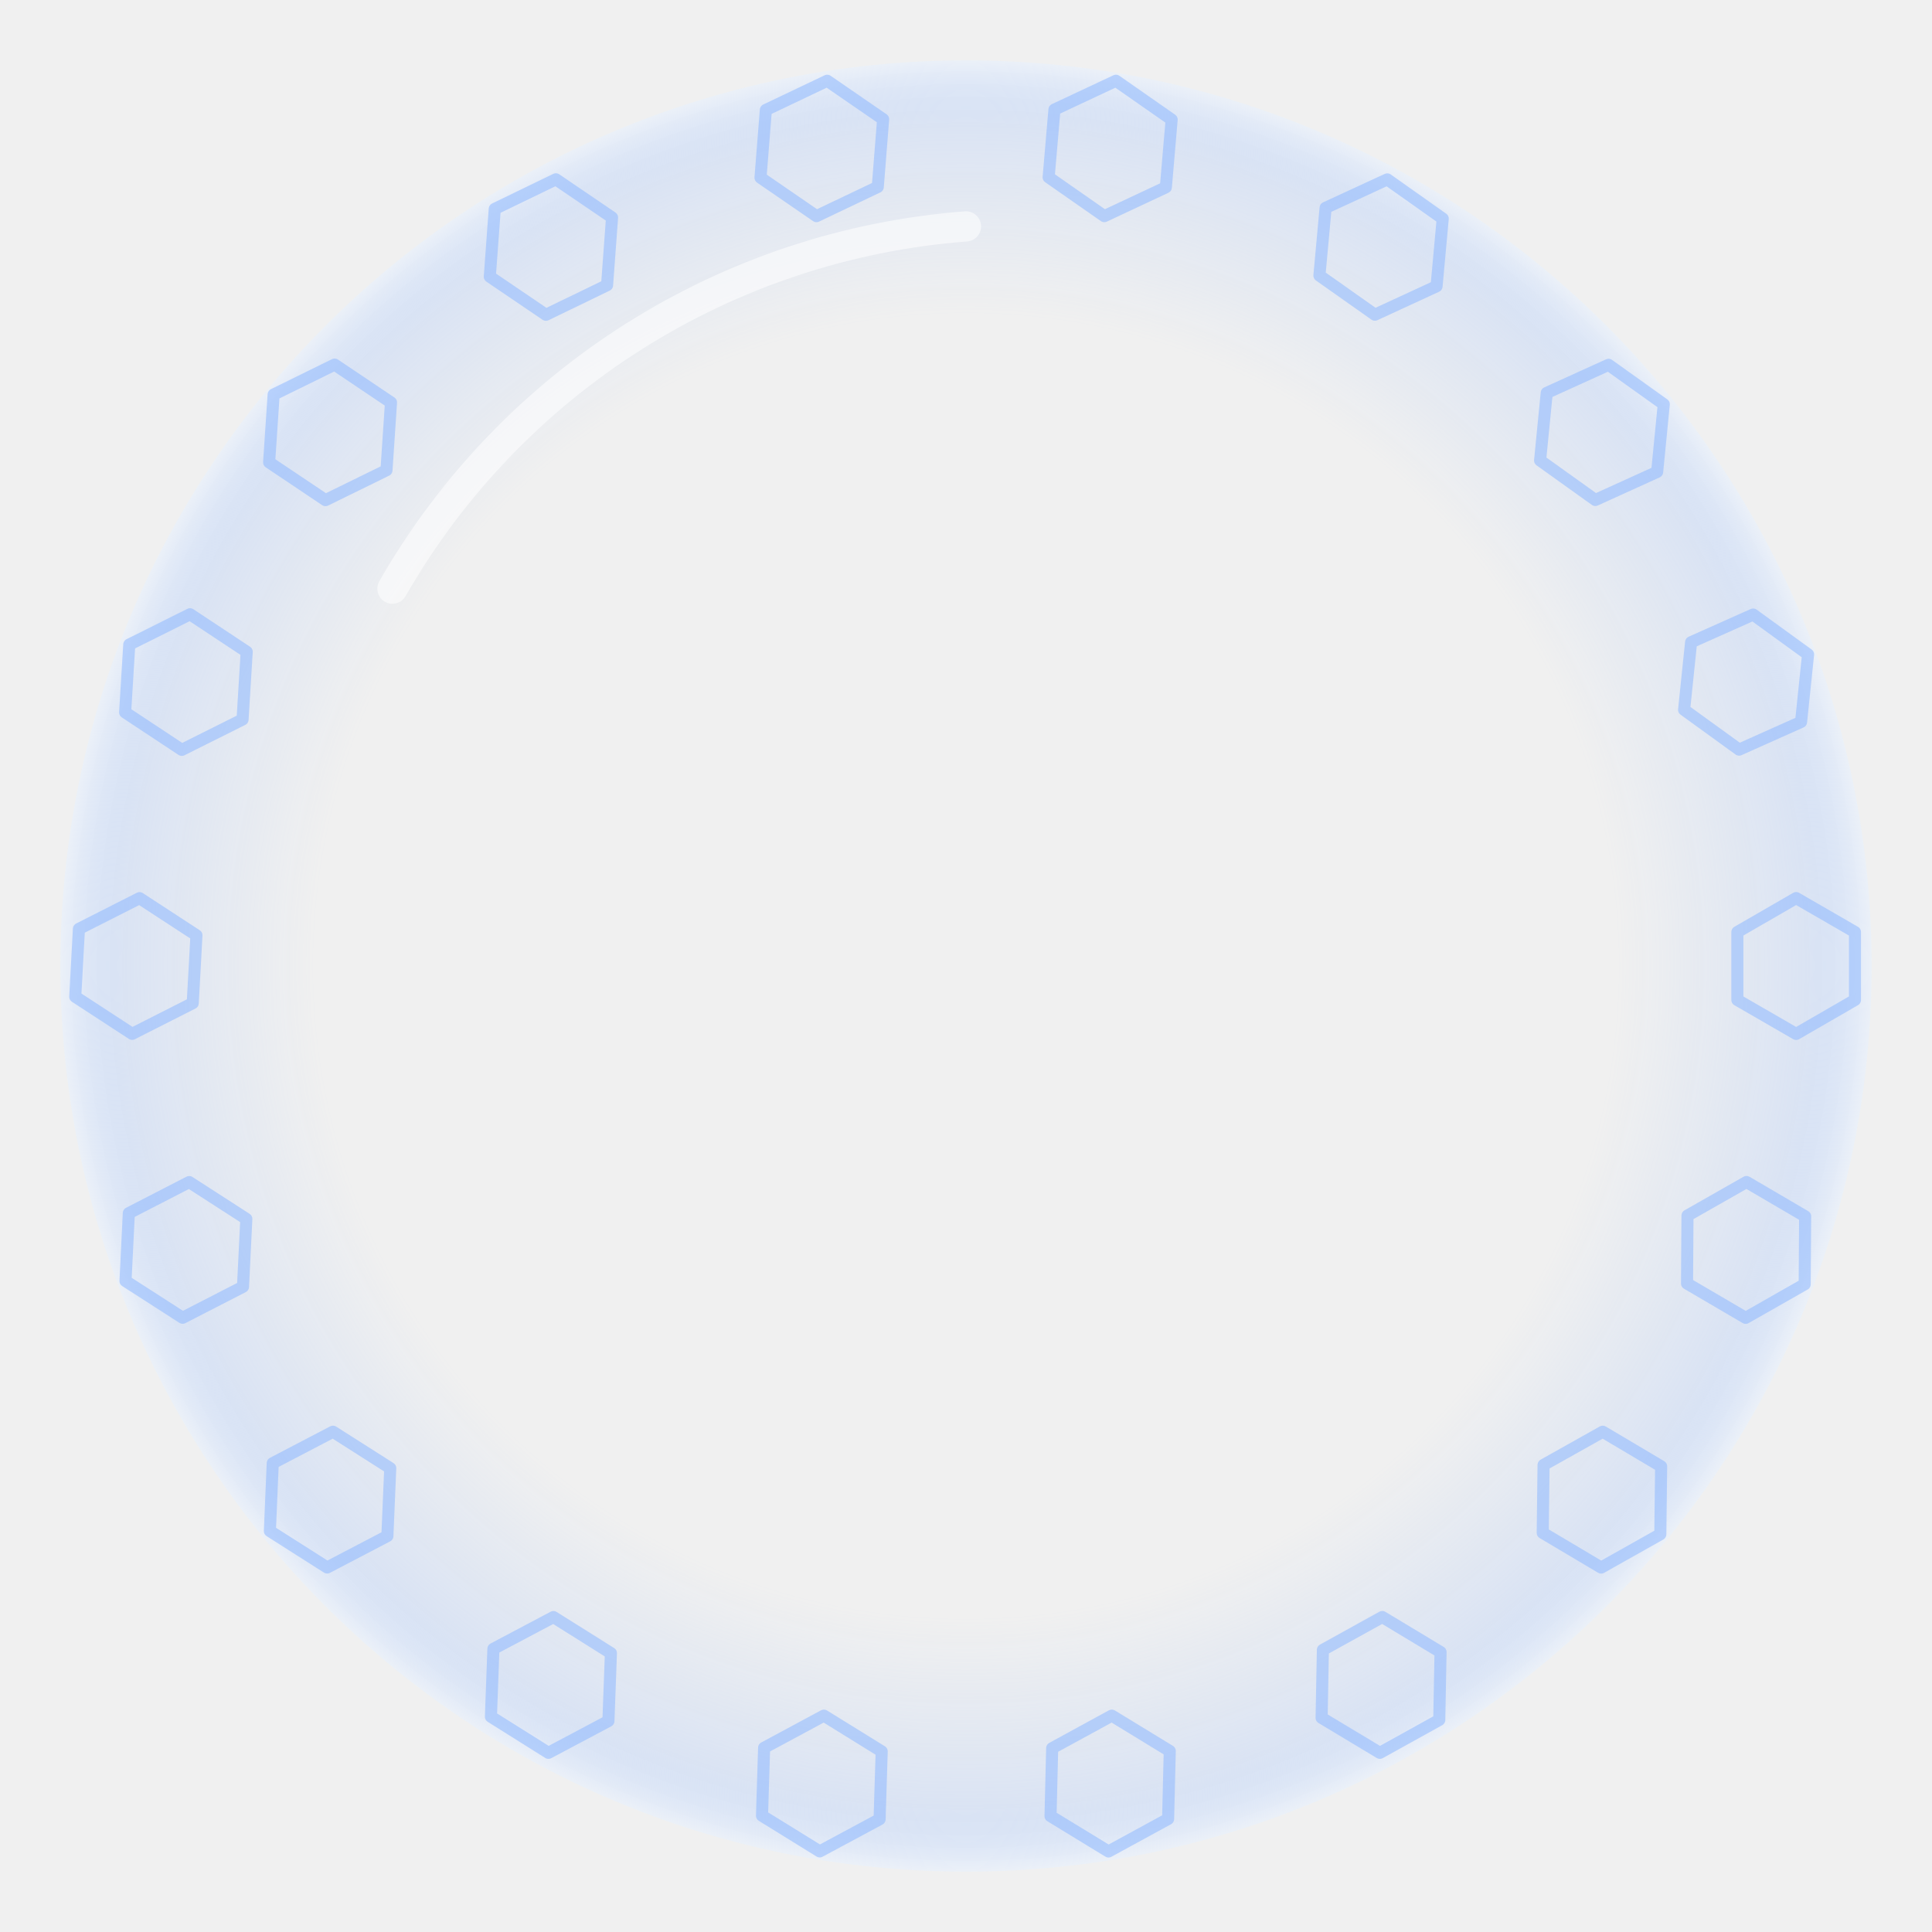
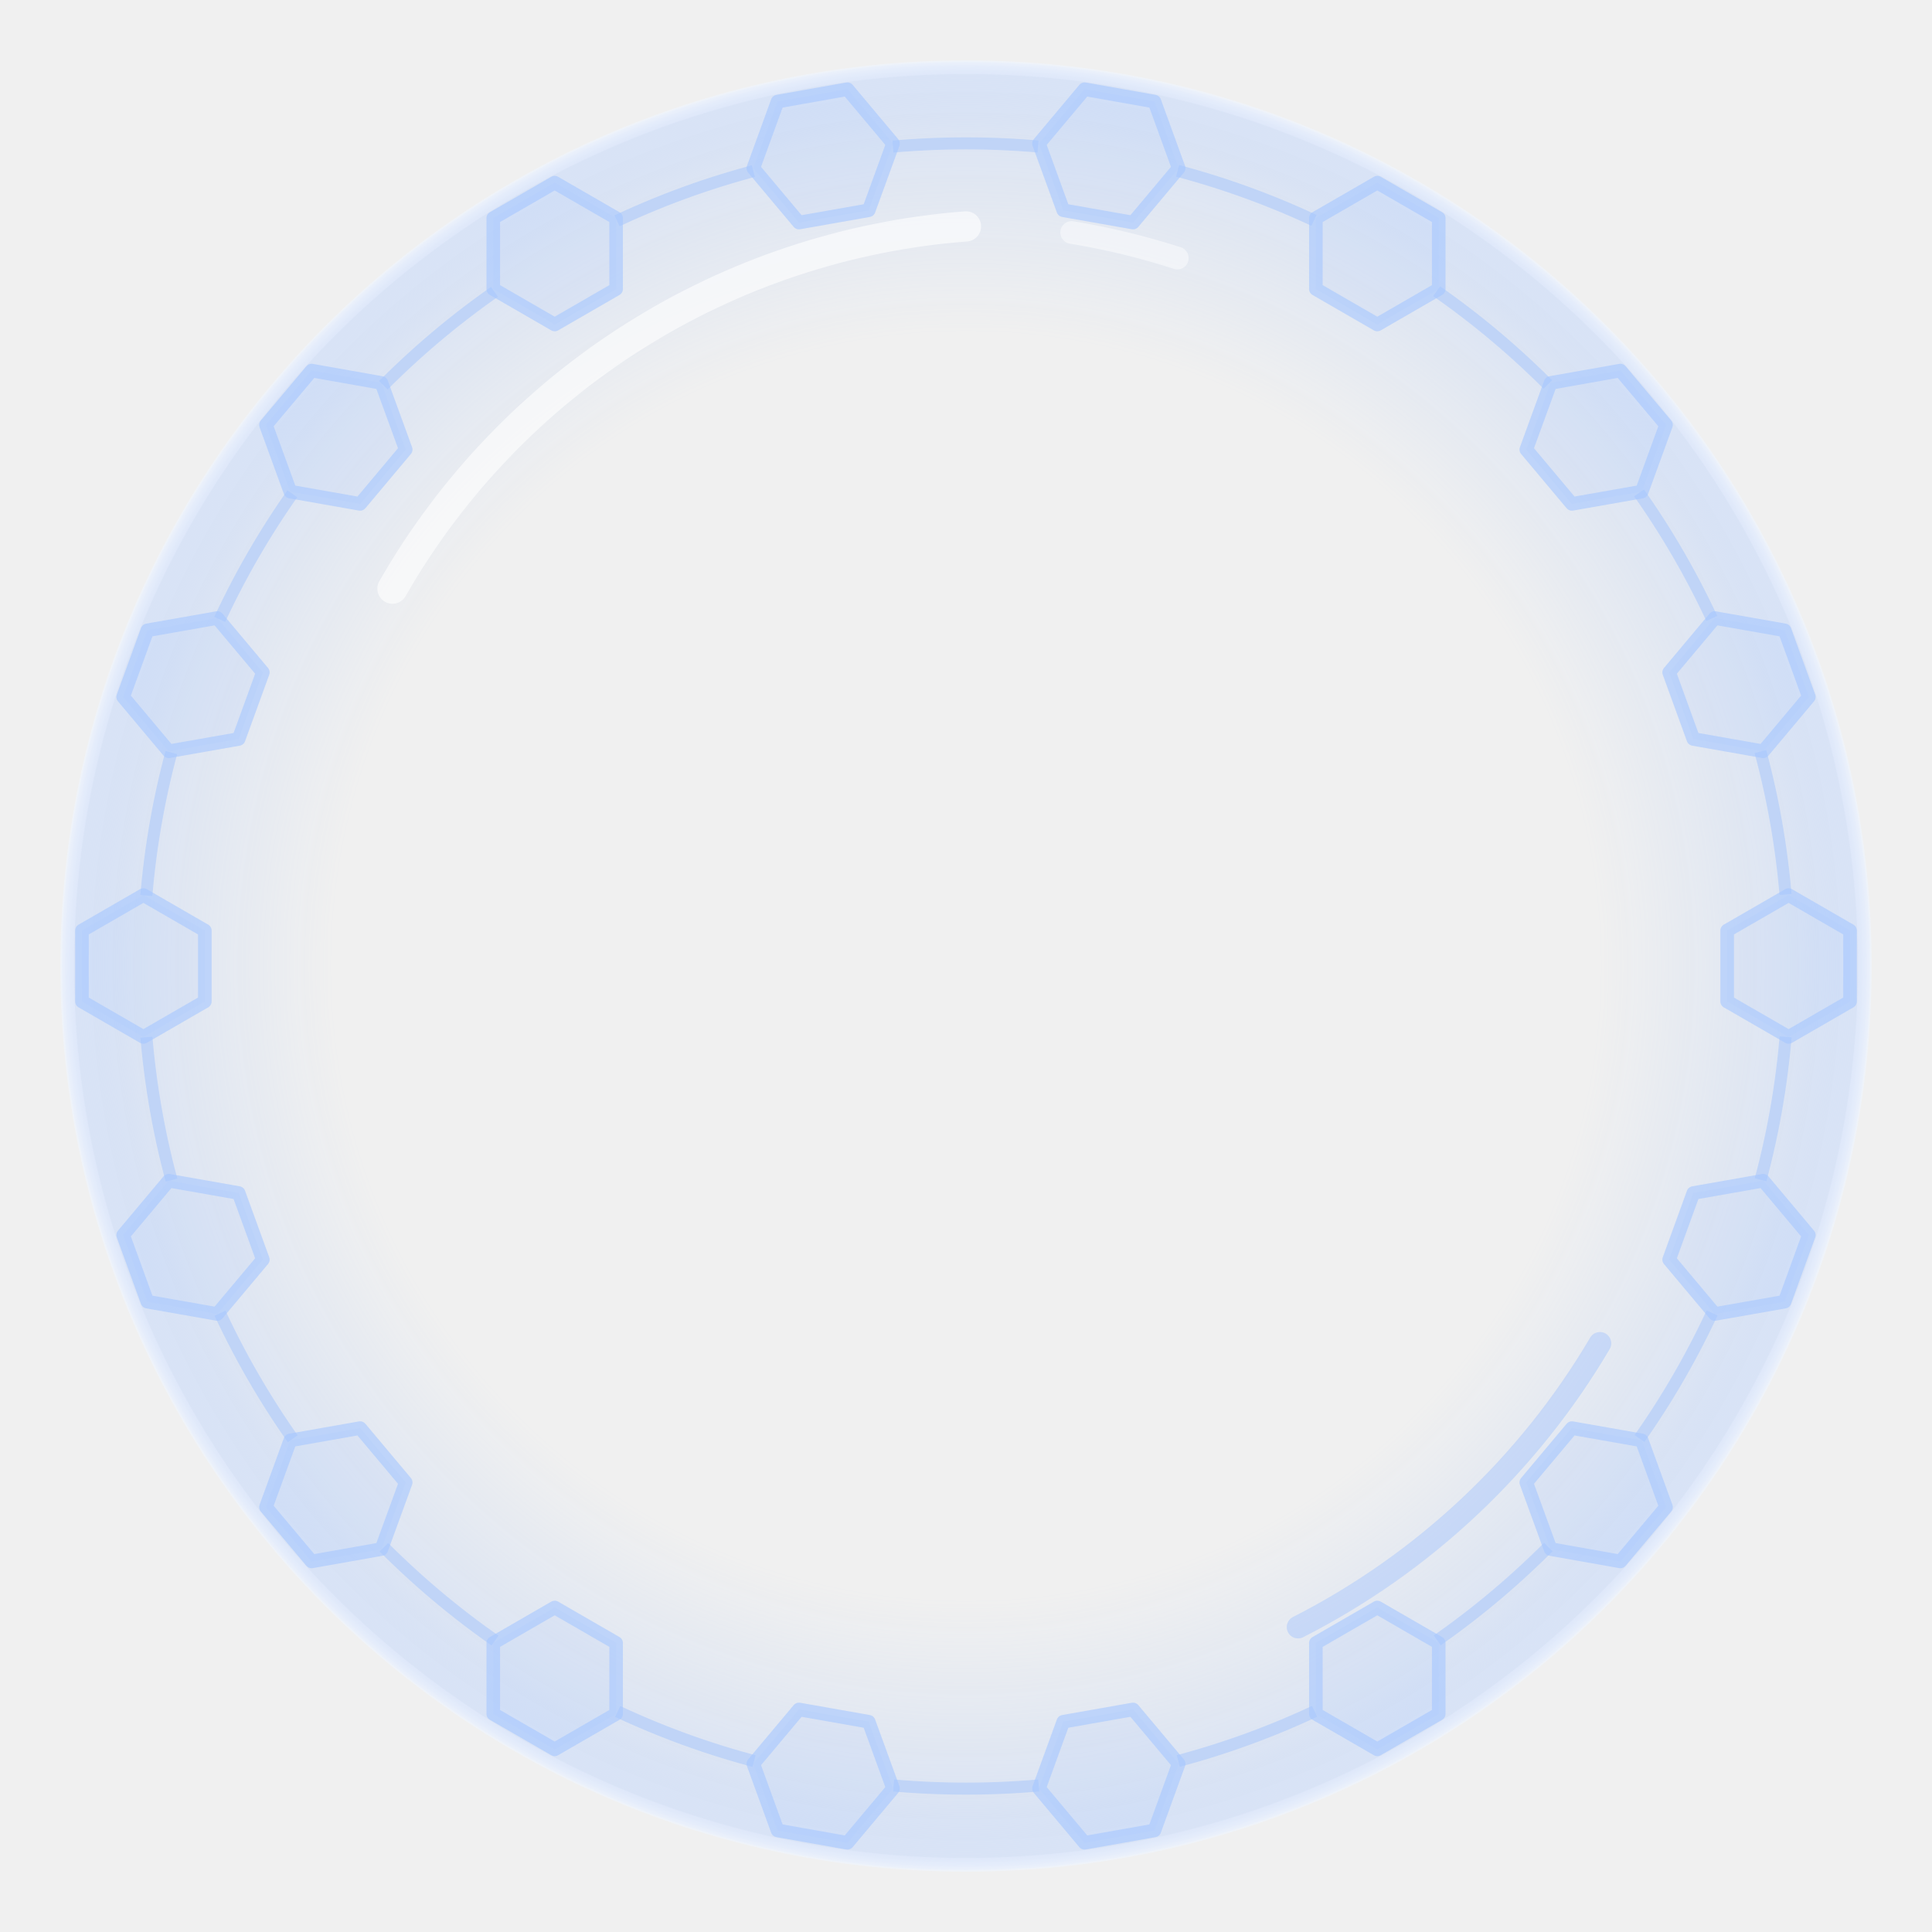
<svg xmlns="http://www.w3.org/2000/svg" viewBox="0 0 256 256">
  <defs>
    <linearGradient id="accent-fill" x1="0" y1="0" x2="1" y2="1">
-       <stop id="accent-light" offset="0" stop-color="#f2b393" />
-       <stop id="accent-base" offset="0.5" stop-color="#e8743b" />
-       <stop id="accent-dark" offset="1" stop-color="#8b4623" />
+       <stop id="accent-light" offset="0" stop-color="#ffa36b" />
+       <stop id="accent-base" offset="0.55" stop-color="#e8743b" />
+       <stop id="accent-dark" offset="1" stop-color="#9c4119" />
    </linearGradient>
    <radialGradient id="bubble" cx="0.5" cy="0.5" r="0.5">
-       <stop offset="0.72" stop-color="#8fb8ff" stop-opacity="0" />
-       <stop offset="0.93" stop-color="#8fb8ff" stop-opacity="0.22" />
-       <stop offset="1" stop-color="#e6f0ff" stop-opacity="0.55" />
+       <stop offset="0.7" stop-color="#8fb8ff" stop-opacity="0" />
+       <stop offset="0.91" stop-color="#8fb8ff" stop-opacity="0.2" />
+       <stop offset="0.985" stop-color="#b9d2ff" stop-opacity="0.42" />
+       <stop offset="1" stop-color="#eef5ff" stop-opacity="0.62" />
    </radialGradient>
  </defs>
-   <g id="base" stroke="#0b1722" stroke-width="2.2" stroke-linejoin="round" stroke-linecap="round">
-     <circle cx="128" cy="128" r="120" fill="url(#bubble)" stroke="none" />
-     <path d="M52 78 A96 96 0 0 1 128 30" fill="none" stroke="#ffffff" stroke-opacity="0.55" stroke-width="4" stroke-linecap="round" />
+   <g id="base" fill="none" stroke-linejoin="round" stroke-linecap="round">
+     <circle cx="128" cy="128" r="120" fill="url(#bubble)" />
+     <circle cx="128" cy="128" r="119" stroke="#e6f0ff" stroke-opacity="0.36" stroke-width="1.6" />
+     <path d="M52 78 A96 96 0 0 1 128 30" stroke="#ffffff" stroke-opacity="0.6" stroke-width="4" />
+     <path d="M142 30.8 A96 96 0 0 1 156 34.2" stroke="#ffffff" stroke-opacity="0.45" stroke-width="3" />
+     <path d="M212 178 A98 98 0 0 1 172 215.6" stroke="#8fb8ff" stroke-opacity="0.35" stroke-width="3" />
  </g>
-   <g id="accent" stroke="#0b1722" stroke-width="2.2" stroke-linejoin="round" stroke-linecap="round">
-     <path d="M238 119 L245.79 123.5 L245.79 132.5 L238 137 L230.21 132.5 L230.21 123.5 Z M231.42 156.62 L239.19 161.17 L239.13 170.17 L231.31 174.62 L223.54 170.07 L223.6 161.07 Z M212.37 189.71 L220.11 194.3 L220 203.3 L212.16 207.71 L204.42 203.11 L204.53 194.11 Z M183.16 214.26 L190.88 218.91 L190.71 227.9 L182.84 232.26 L175.12 227.62 L175.29 218.62 Z M147.32 227.33 L155 232.02 L154.78 241.02 L146.88 245.33 L139.2 240.64 L139.42 231.64 Z M109.17 227.33 L116.83 232.07 L116.55 241.06 L108.62 245.32 L100.97 240.59 L101.25 231.59 Z M73.33 214.27 L80.95 219.05 L80.62 228.04 L72.67 232.26 L65.05 227.47 L65.38 218.48 Z M44.12 189.71 L51.71 194.54 L51.33 203.53 L43.35 207.7 L35.76 202.87 L36.14 193.88 Z M25.07 156.63 L32.64 161.51 L32.2 170.5 L24.2 174.61 L16.63 169.74 L17.07 160.75 Z M18.49 119.01 L26.03 123.93 L25.54 132.92 L17.51 136.99 L9.97 132.07 L10.46 123.08 Z M25.18 81.39 L32.69 86.36 L32.14 95.34 L24.09 99.36 L16.58 94.39 L17.13 85.41 Z M44.34 48.31 L51.81 53.33 L51.21 62.31 L43.13 66.27 L35.66 61.26 L36.26 52.28 Z M73.66 23.76 L81.1 28.82 L80.44 37.79 L72.34 41.71 L64.9 36.66 L65.56 27.68 Z M109.61 10.7 L117.02 15.8 L116.31 24.77 L108.19 28.64 L100.77 23.54 L101.48 14.57 Z M147.87 10.7 L155.25 15.85 L154.48 24.82 L146.33 28.64 L138.95 23.49 L139.72 14.52 Z M183.82 23.77 L191.17 28.97 L190.35 37.93 L182.18 41.7 L174.83 36.51 L175.65 27.54 Z M213.14 48.34 L220.46 53.57 L219.58 62.53 L211.39 66.25 L204.07 61.01 L204.95 52.06 Z M232.3 81.43 L239.58 86.71 L238.65 95.66 L230.44 99.33 L223.15 94.05 L224.08 85.1 Z" fill="none" stroke="#8fb8ff" stroke-opacity="0.55" stroke-width="1.6" />
+   <g id="accent" fill="none" stroke-linejoin="round" stroke-linecap="round">
+     <circle cx="128" cy="128" r="109" stroke="#8fb8ff" stroke-opacity="0.36" stroke-width="1.6" stroke-dasharray="19.248 18.8" stroke-dashoffset="-9.4" stroke-linecap="butt" />
+     <path d="M237 137.4 L228.86 132.7 L228.86 123.3 L237 118.6 L245.14 123.3 L245.14 132.7 Z M227.21 174.11 L221.17 166.91 L224.38 158.08 L233.64 156.45 L239.68 163.65 L236.47 172.48 Z M205.46 205.26 L202.24 196.43 L208.28 189.23 L217.54 190.86 L220.76 199.7 L214.71 206.9 Z M174.36 227.1 L174.36 217.7 L182.5 213 L190.64 217.7 L190.64 227.1 L182.5 231.8 Z M137.67 236.98 L140.89 228.14 L150.14 226.51 L156.18 233.71 L152.97 242.54 L143.71 244.18 Z M99.82 233.71 L105.86 226.51 L115.11 228.14 L118.33 236.98 L112.29 244.18 L103.03 242.54 Z M65.36 217.7 L73.5 213 L81.64 217.7 L81.64 227.1 L73.5 231.8 L65.36 227.1 Z M38.46 190.86 L47.72 189.23 L53.76 196.43 L50.54 205.26 L41.29 206.9 L35.24 199.7 Z M22.36 156.45 L31.62 158.08 L34.83 166.91 L28.79 174.11 L19.53 172.48 L16.32 163.65 Z M19 118.6 L27.14 123.3 L27.14 132.7 L19 137.4 L10.86 132.7 L10.86 123.3 Z M28.79 81.89 L34.83 89.09 L31.62 97.92 L22.36 99.55 L16.32 92.35 L19.53 83.52 Z M50.54 50.74 L53.76 59.57 L47.72 66.77 L38.46 65.14 L35.24 56.3 L41.29 49.1 Z M81.64 28.9 L81.64 38.3 L73.5 43 L65.36 38.3 L65.36 28.9 L73.5 24.2 Z M118.33 19.02 L115.11 27.86 L105.86 29.49 L99.82 22.29 L103.03 13.46 L112.29 11.82 Z M156.18 22.29 L150.14 29.49 L140.89 27.86 L137.67 19.02 L143.71 11.82 L152.97 13.46 Z M190.64 38.3 L182.5 43 L174.36 38.3 L174.36 28.9 L182.5 24.2 L190.64 28.9 Z M217.54 65.14 L208.28 66.77 L202.24 59.57 L205.46 50.74 L214.71 49.1 L220.76 56.3 Z M233.64 99.55 L224.38 97.92 L221.17 89.09 L227.21 81.89 L236.47 83.52 L239.68 92.35 Z" fill="#8fb8ff" fill-opacity="0.1" stroke="#a6c6ff" stroke-opacity="0.6" stroke-width="1.8" />
  </g>
</svg>
